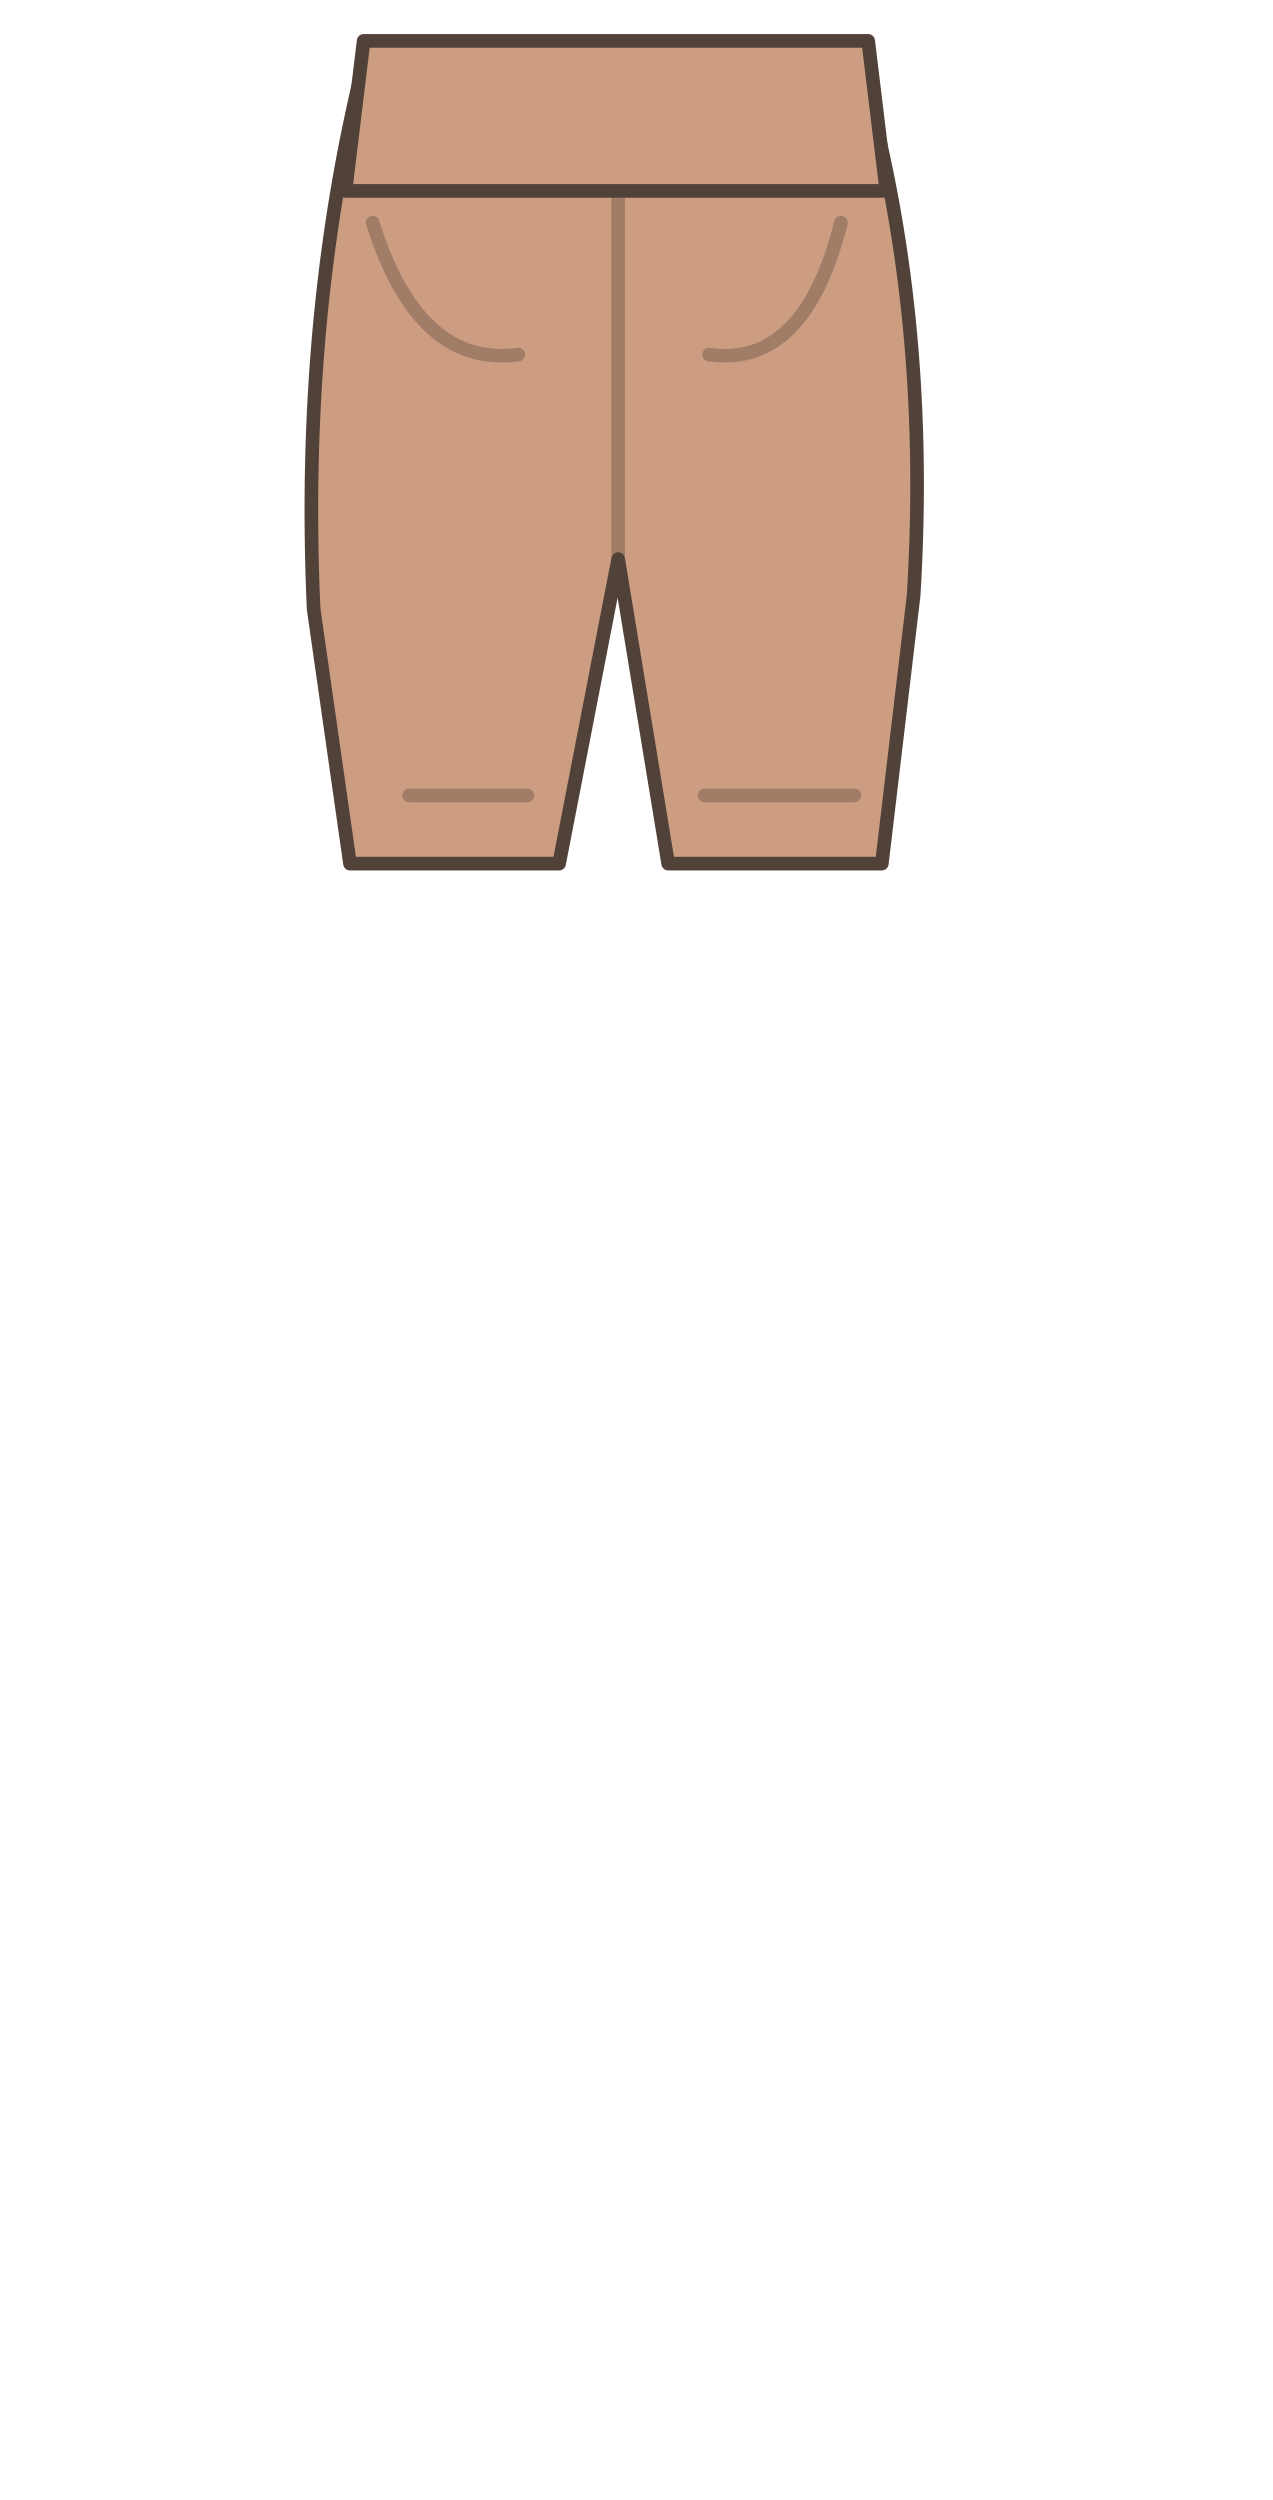
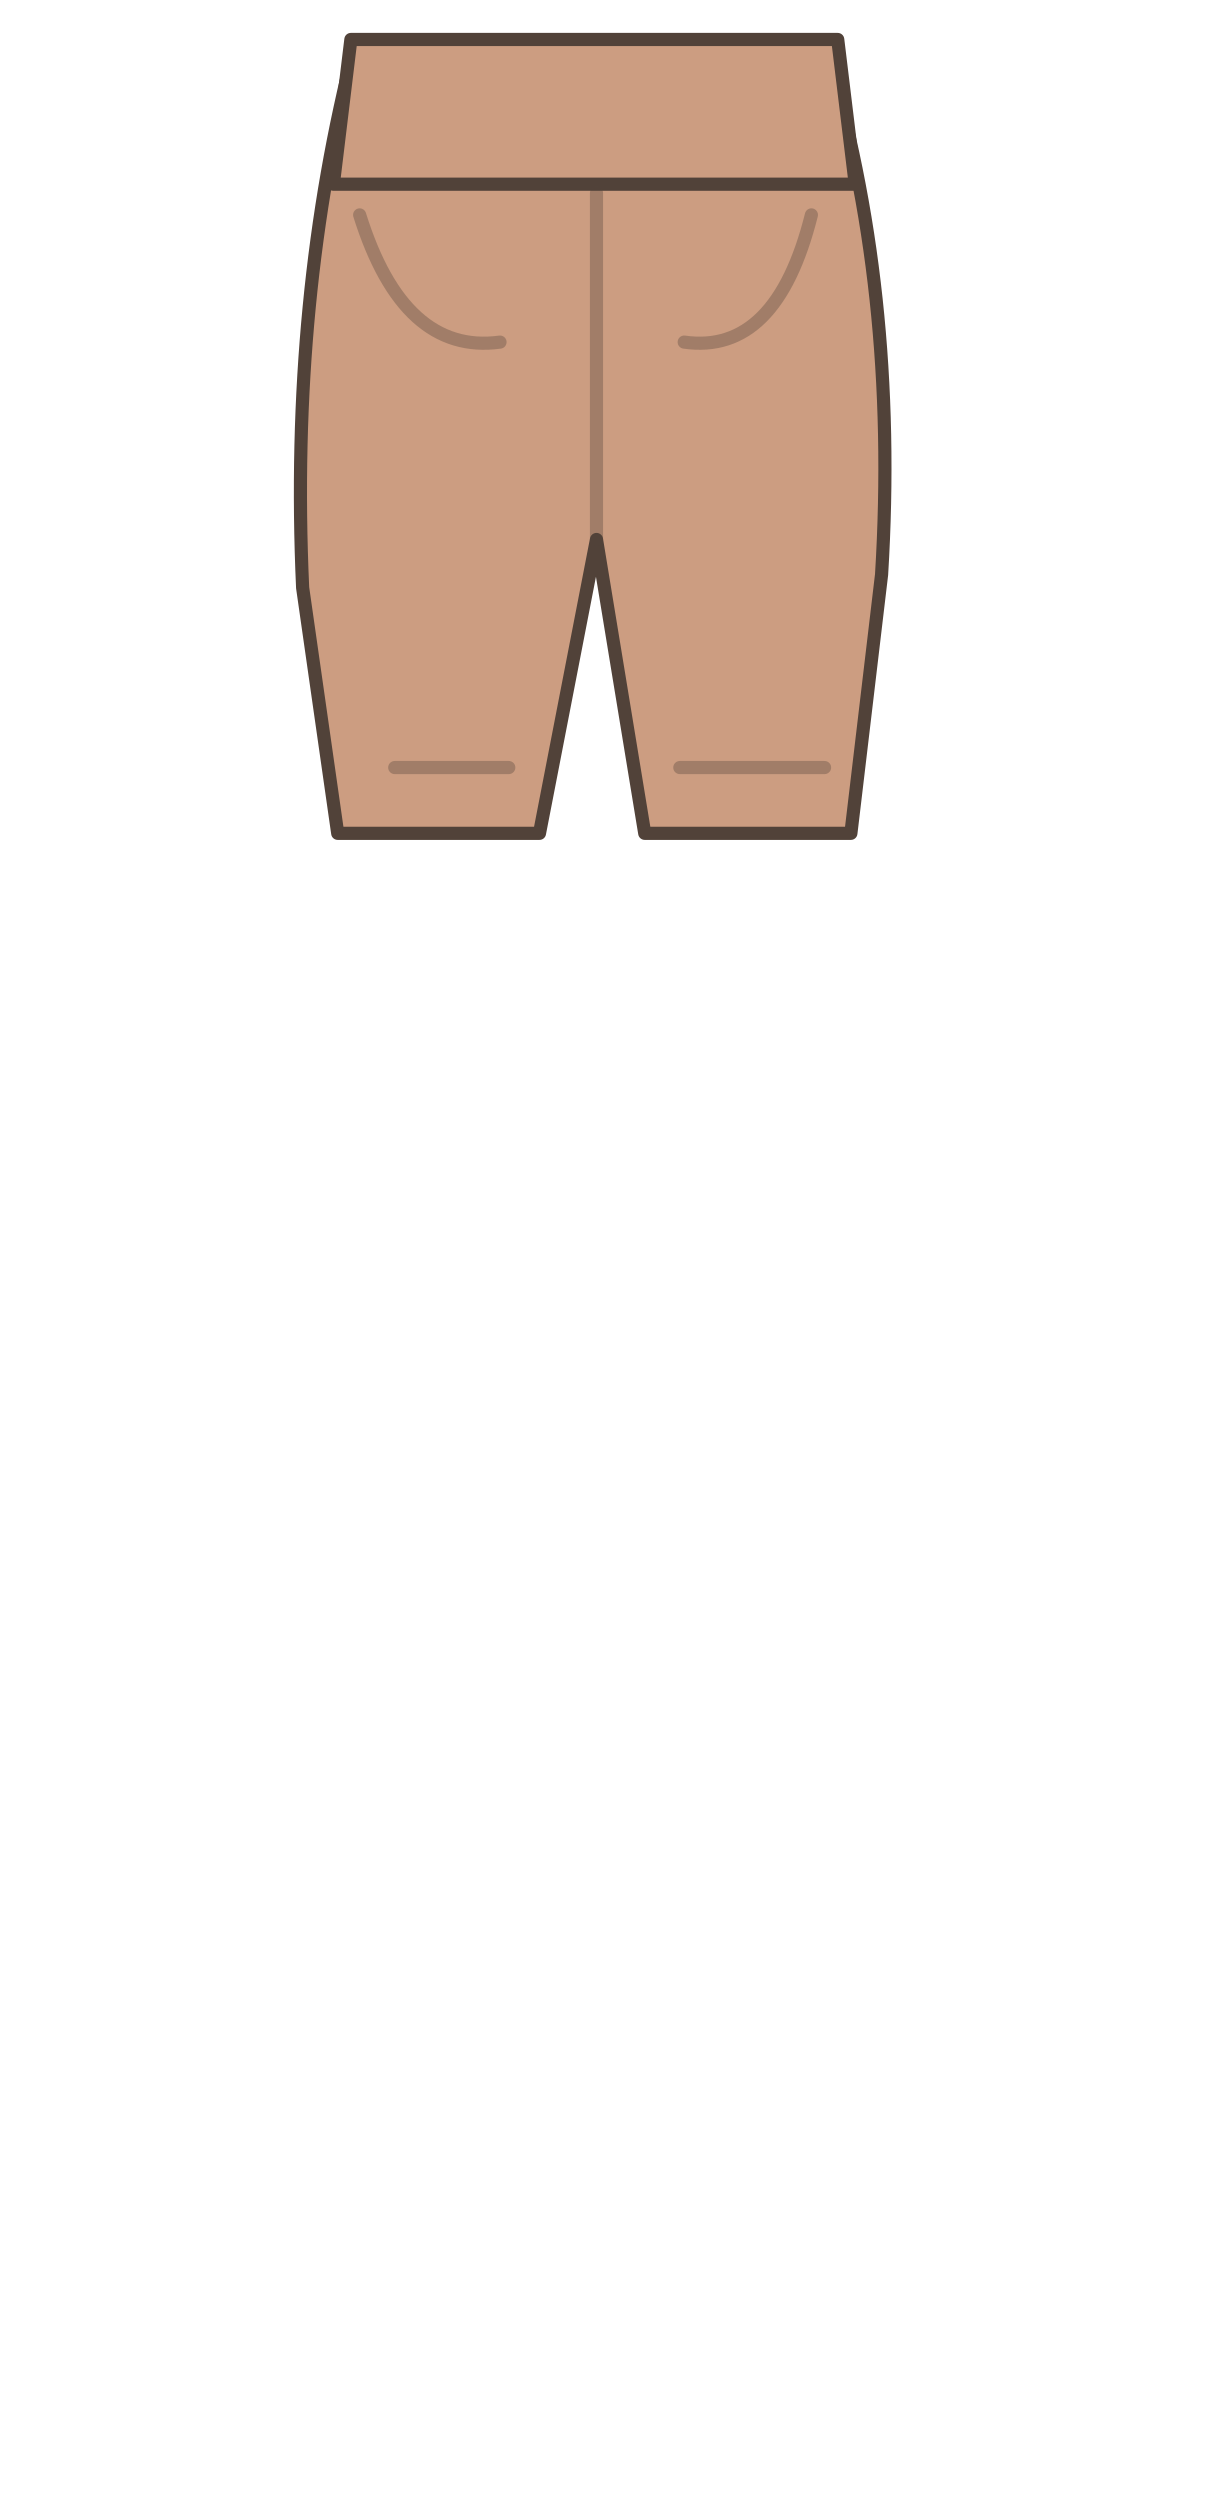
- <svg xmlns="http://www.w3.org/2000/svg" width="280" height="550" viewBox="225 590 280 550" fill="none">
+ <svg xmlns="http://www.w3.org/2000/svg" width="280" height="570" viewBox="225 590 280 570" fill="none">
  <g stroke="#514239" stroke-width="3" stroke-linecap="round" stroke-linejoin="round">
    <path d="M306 600 Q360 609 413 600 Q430 656 426 721 L419 780 L372 780 L361 713 L348 780 L302 780 L294 724 Q291 658 306 600Z" fill="#cc9d81" />
    <path d="M305 599 L416 599 L420 632 L301 632Z" fill="#cc9d81" />
    <path d="M361 634 L361 713 M307 639 Q317 671 339 668 M410 639 Q402 671 381 668 M315 765 L341 765 M380 765 L413 765" stroke="#514239" opacity="0.35" />
  </g>
</svg>
